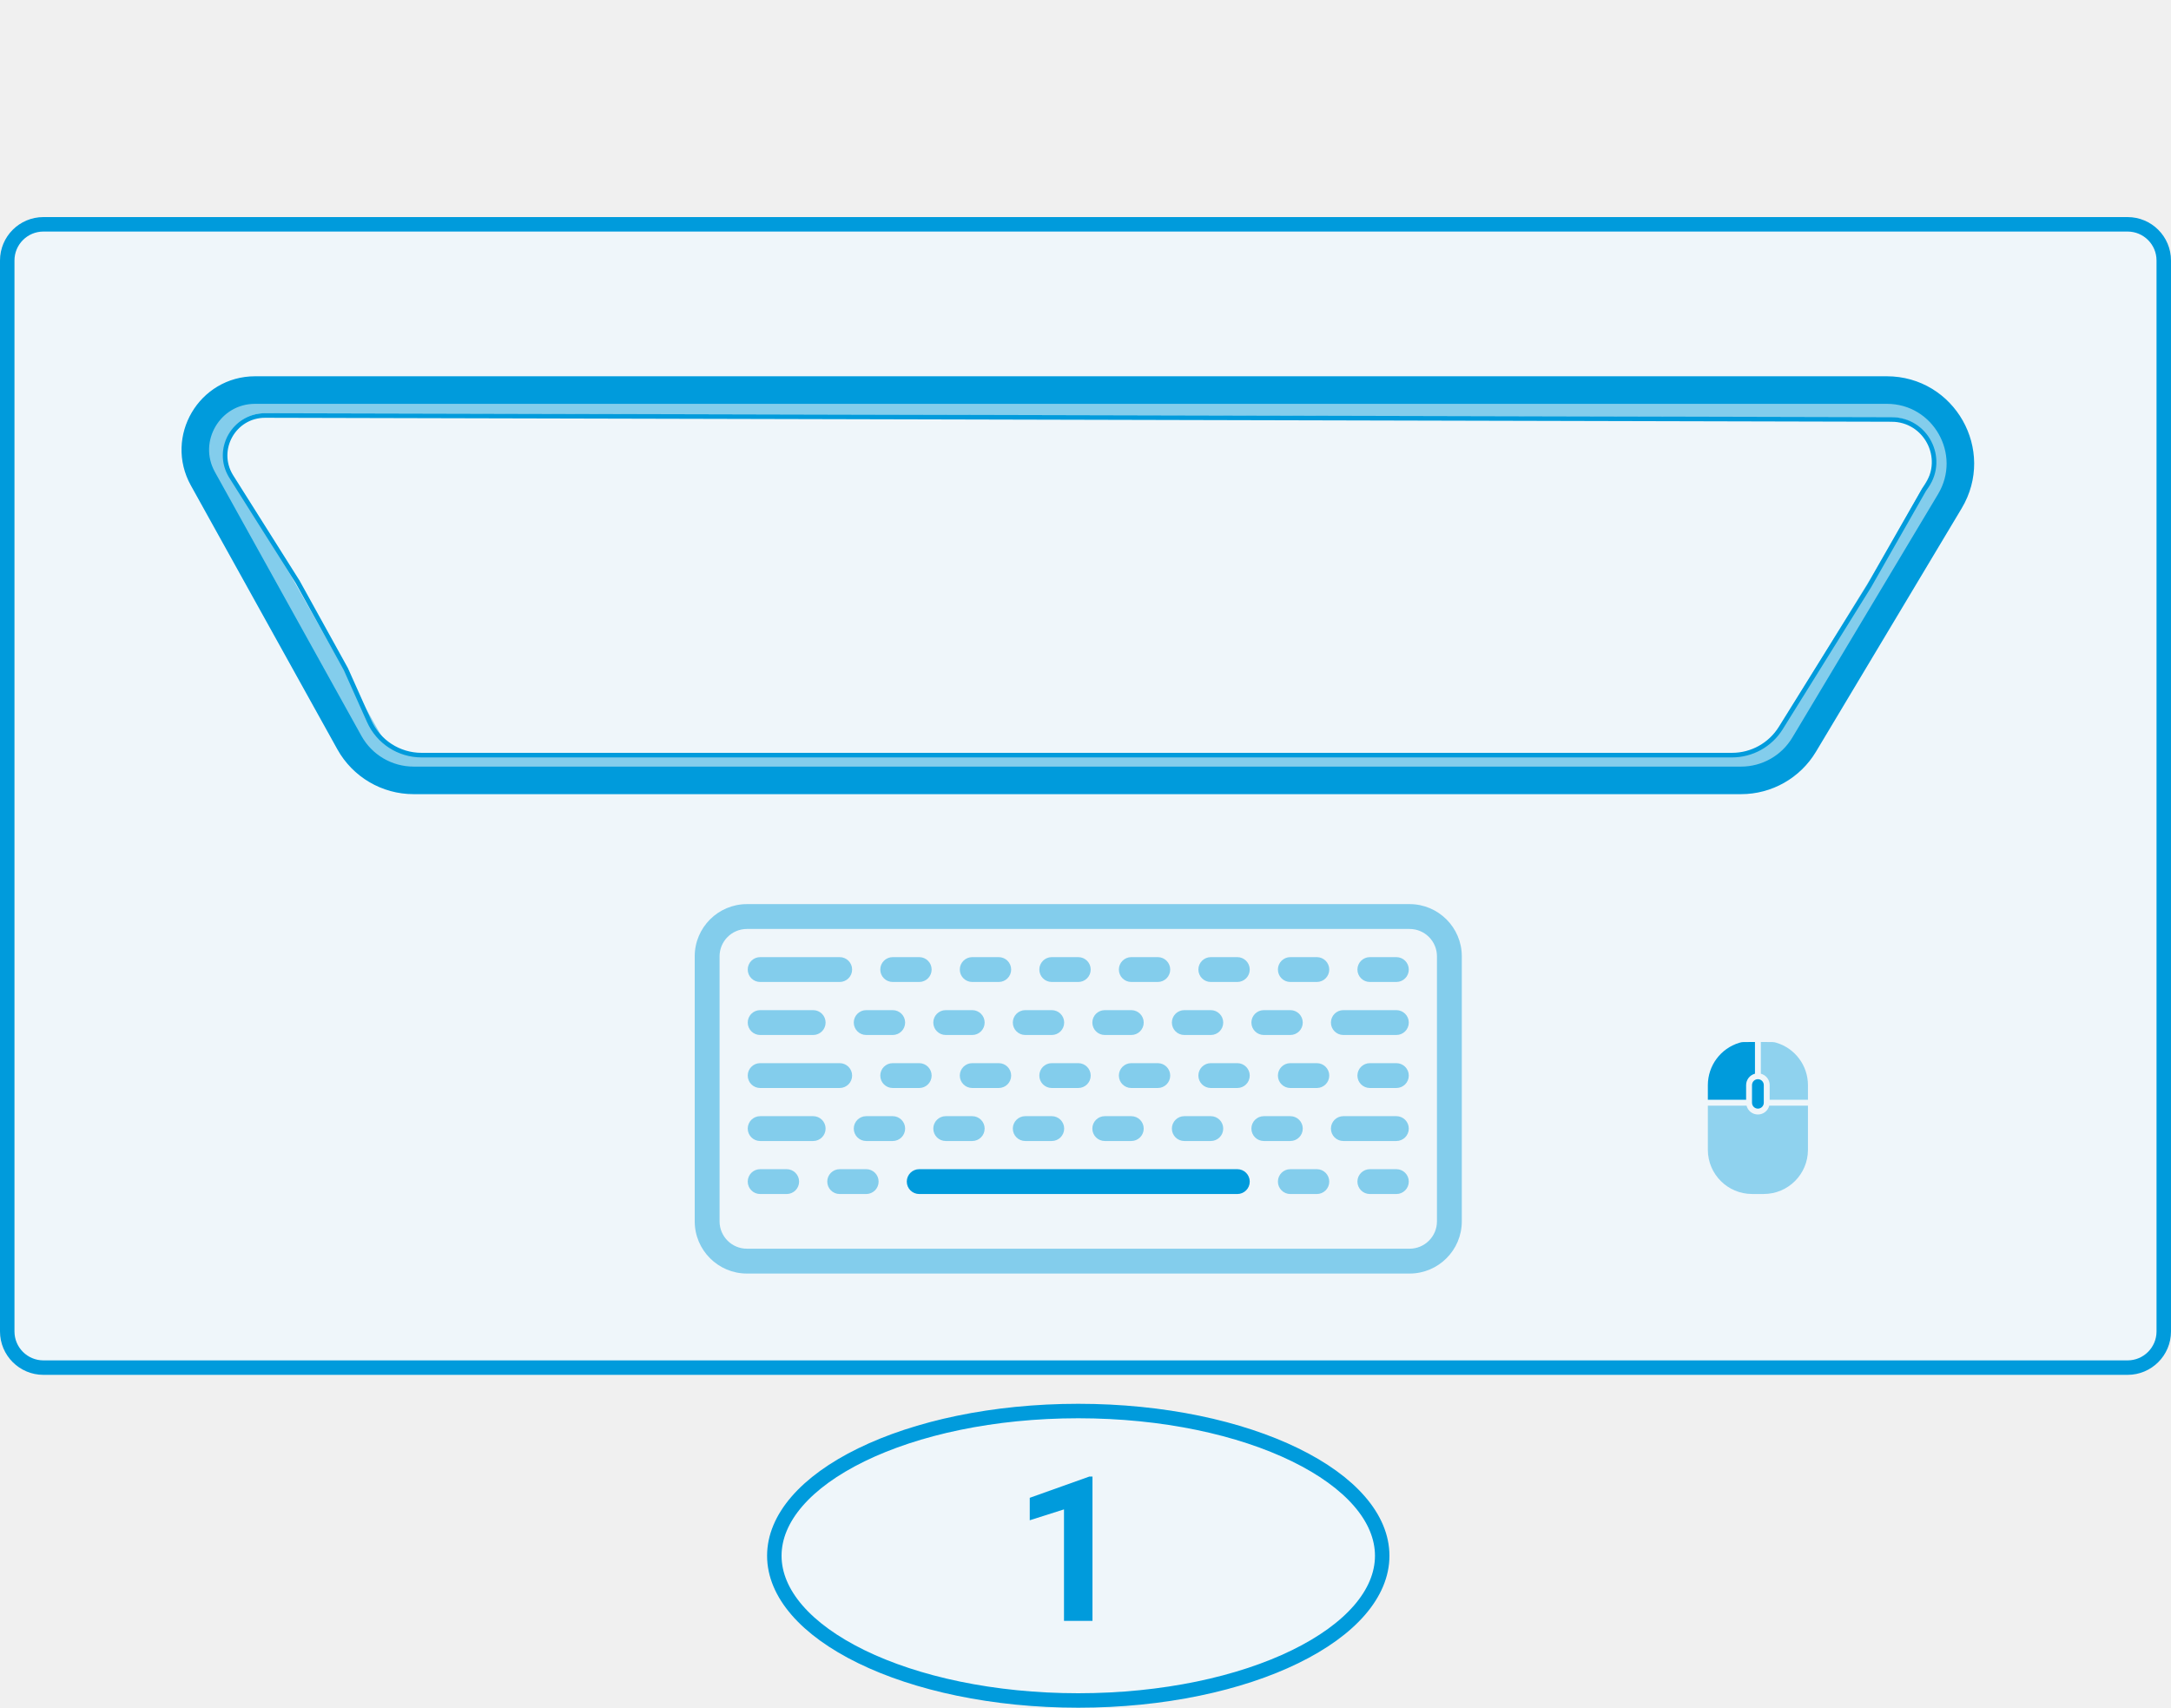
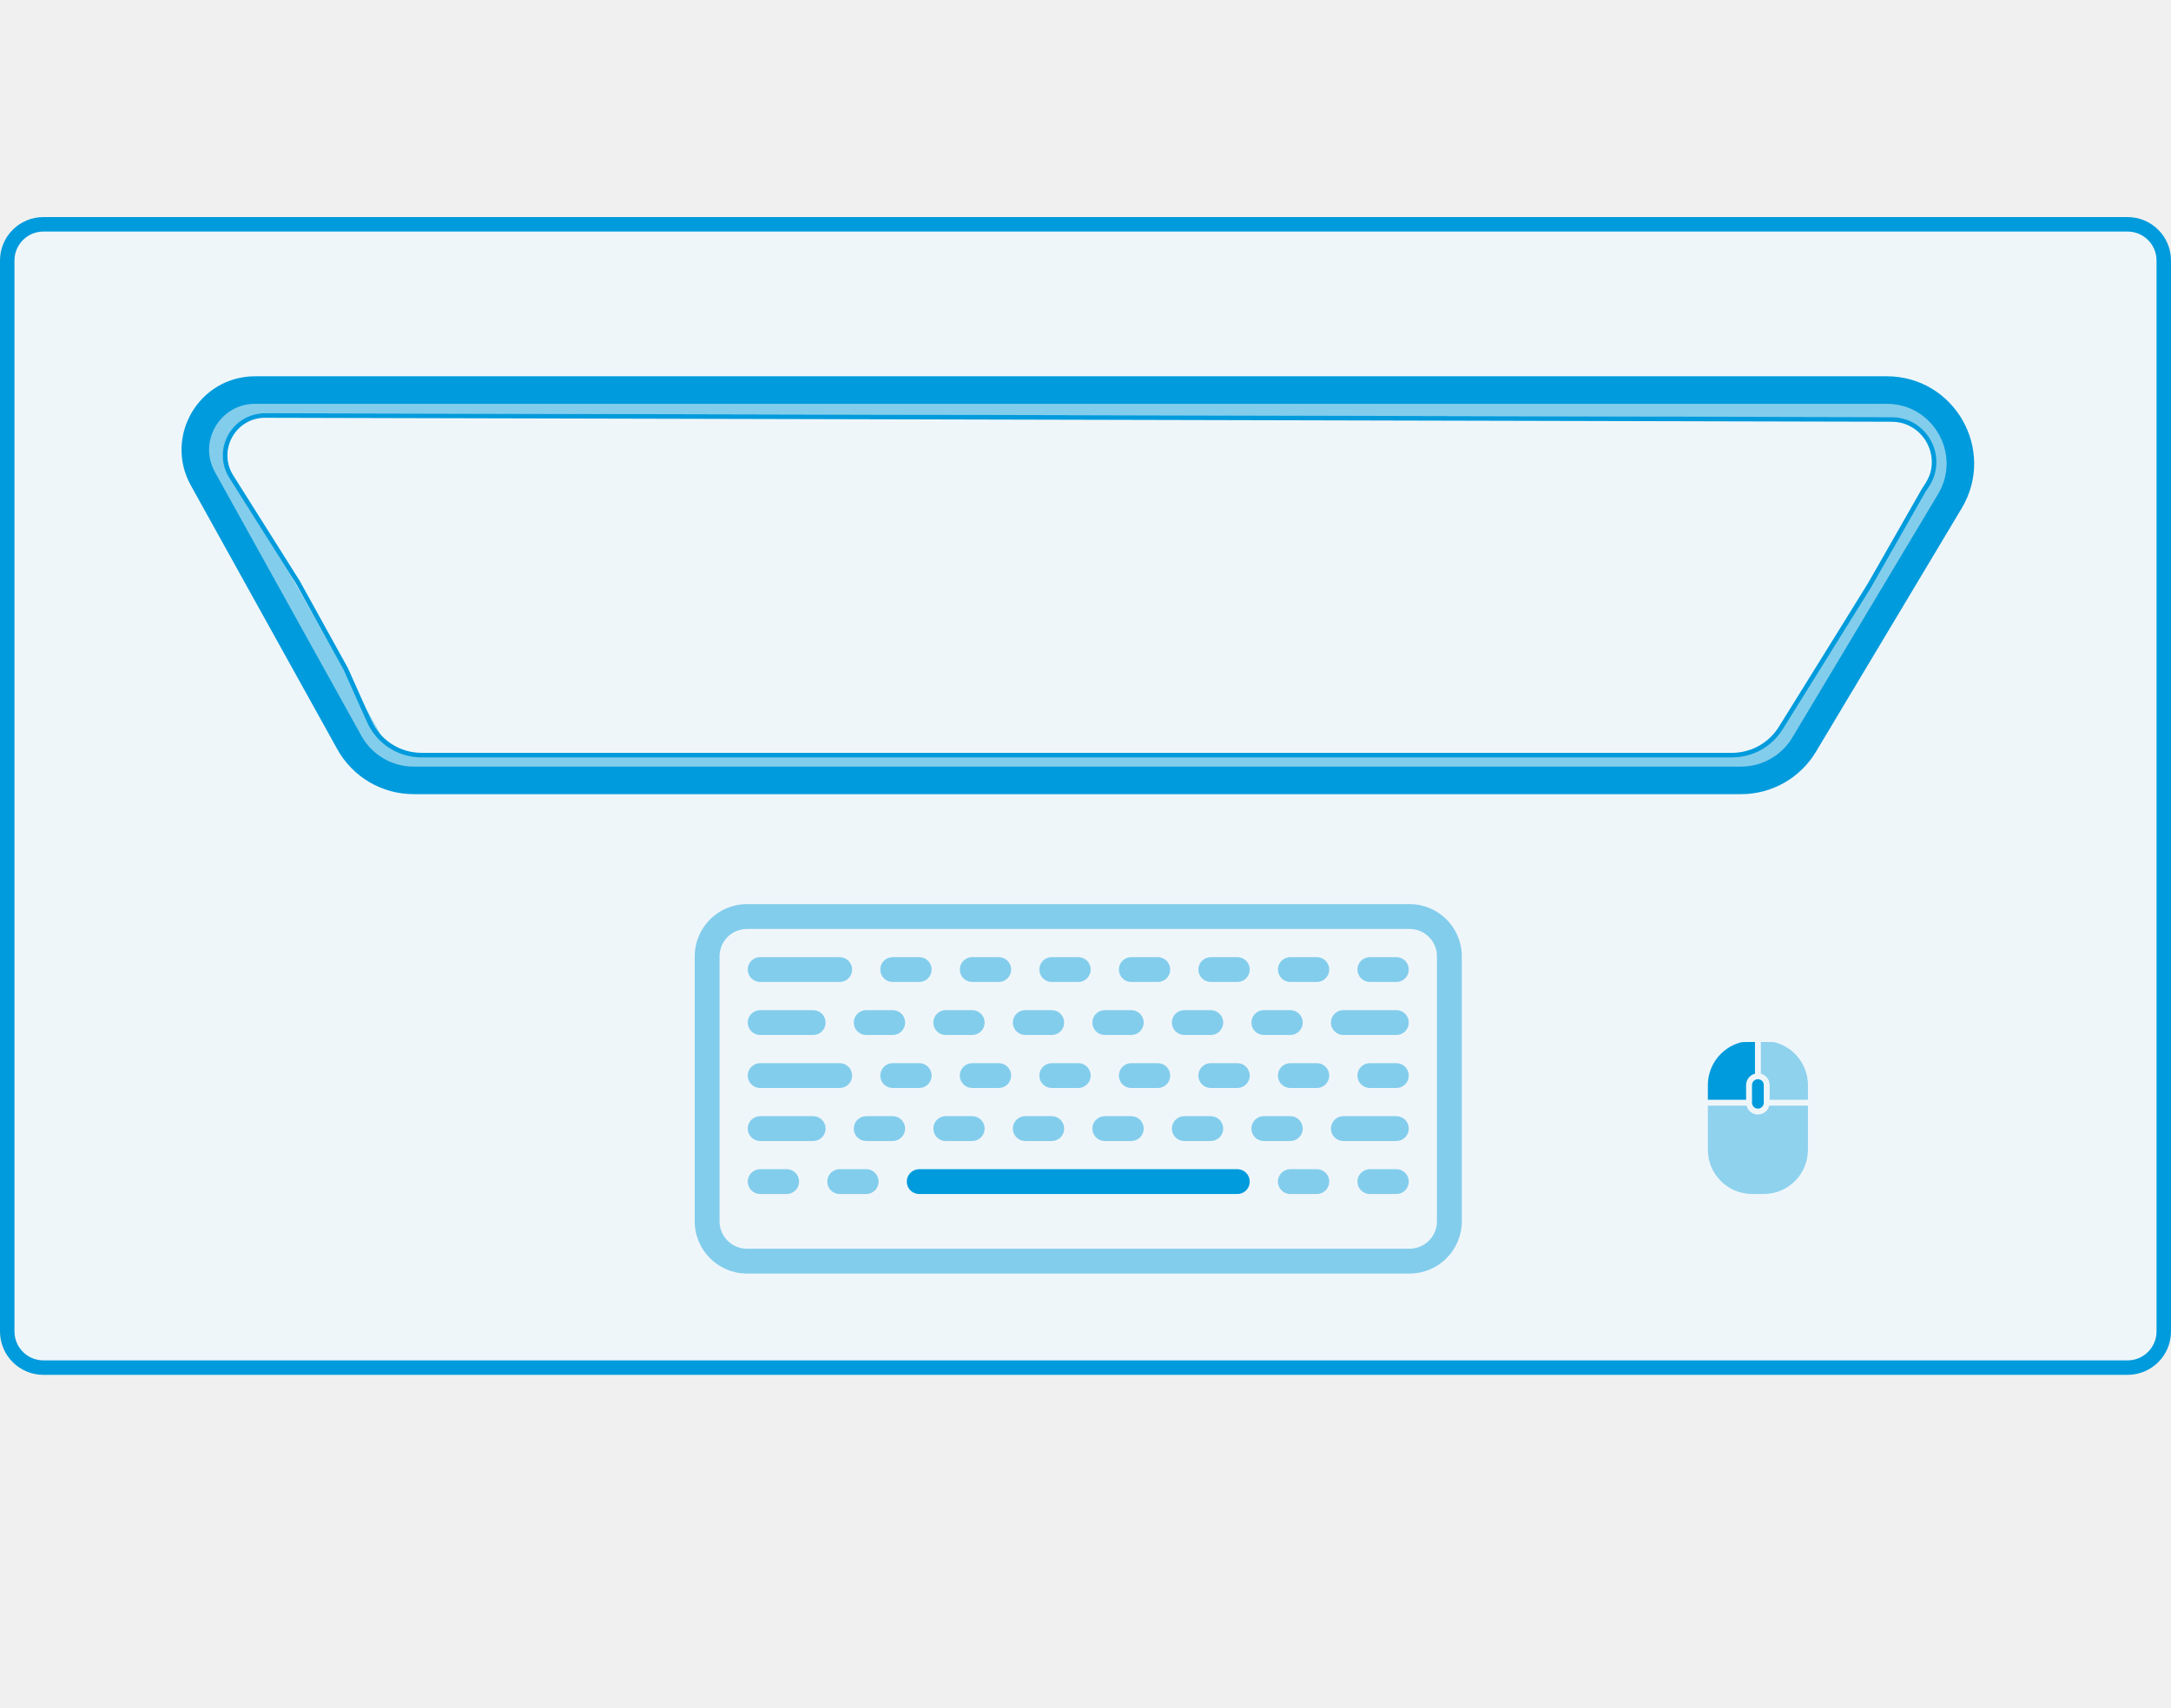
<svg xmlns="http://www.w3.org/2000/svg" width="150" height="118" viewBox="0 0 150 118" fill="none">
  <path d="M3 15.5H147C148.381 15.5 149.5 16.619 149.5 18V92C149.5 93.381 148.381 94.5 147 94.5H3C1.619 94.5 0.5 93.381 0.5 92V18C0.5 16.619 1.619 15.5 3 15.5Z" fill="#EFF6FA" stroke="#009BDC" />
  <g clip-path="url(#clip0_5_135)">
    <path d="M97.394 62.473L51.606 62.473C49.618 62.473 48 64.091 48 66.079V84.394C48 86.382 49.618 88 51.606 88H97.394C99.382 88 101 86.382 101 84.394V66.079C101 64.091 99.382 62.473 97.394 62.473ZM99.283 84.394C99.283 85.436 98.436 86.283 97.394 86.283H51.606C50.564 86.283 49.717 85.436 49.717 84.394V66.079C49.717 65.037 50.564 64.19 51.606 64.19H97.394C98.436 64.19 99.283 65.037 99.283 66.079V84.394Z" fill="#009BDC" fill-opacity="0.45" />
    <path d="M85.489 80.788H63.511C63.037 80.788 62.652 81.173 62.652 81.647C62.652 82.121 63.037 82.505 63.511 82.505H85.489C85.963 82.505 86.348 82.121 86.348 81.647C86.348 81.173 85.963 80.788 85.489 80.788Z" fill="#009BDC" />
    <path d="M59.848 80.788H58.016C57.542 80.788 57.158 81.173 57.158 81.647C57.158 82.121 57.542 82.505 58.016 82.505H59.848C60.322 82.505 60.706 82.121 60.706 81.647C60.706 81.173 60.322 80.788 59.848 80.788Z" fill="#009BDC" fill-opacity="0.45" />
    <path d="M54.353 80.788H52.522C52.047 80.788 51.663 81.173 51.663 81.647C51.663 82.121 52.047 82.505 52.522 82.505H54.353C54.827 82.505 55.212 82.121 55.212 81.647C55.212 81.173 54.827 80.788 54.353 80.788Z" fill="#009BDC" fill-opacity="0.45" />
    <path d="M96.478 80.788H94.647C94.173 80.788 93.788 81.173 93.788 81.647C93.788 82.121 94.173 82.505 94.647 82.505H96.478C96.953 82.505 97.337 82.121 97.337 81.647C97.337 81.173 96.953 80.788 96.478 80.788Z" fill="#009BDC" fill-opacity="0.45" />
    <path d="M90.984 80.788H89.152C88.678 80.788 88.294 81.173 88.294 81.647C88.294 82.121 88.678 82.505 89.152 82.505H90.984C91.458 82.505 91.842 82.121 91.842 81.647C91.842 81.173 91.458 80.788 90.984 80.788Z" fill="#009BDC" fill-opacity="0.45" />
    <path d="M96.478 77.125H92.815C92.341 77.125 91.957 77.51 91.957 77.984C91.957 78.458 92.341 78.842 92.815 78.842H96.478C96.953 78.842 97.337 78.458 97.337 77.984C97.337 77.51 96.953 77.125 96.478 77.125Z" fill="#009BDC" fill-opacity="0.45" />
    <path d="M90.011 77.984C90.011 77.51 89.626 77.125 89.152 77.125H87.321C86.847 77.125 86.462 77.51 86.462 77.984C86.462 78.458 86.847 78.842 87.321 78.842H89.152C89.626 78.842 90.011 78.458 90.011 77.984Z" fill="#009BDC" fill-opacity="0.45" />
    <path d="M81.826 78.842H83.658C84.132 78.842 84.516 78.458 84.516 77.984C84.516 77.51 84.132 77.125 83.658 77.125H81.826C81.352 77.125 80.968 77.51 80.968 77.984C80.968 78.458 81.352 78.842 81.826 78.842Z" fill="#009BDC" fill-opacity="0.45" />
    <path d="M76.332 78.842H78.163C78.637 78.842 79.022 78.458 79.022 77.984C79.022 77.51 78.637 77.125 78.163 77.125H76.332C75.857 77.125 75.473 77.51 75.473 77.984C75.473 78.458 75.857 78.842 76.332 78.842Z" fill="#009BDC" fill-opacity="0.45" />
    <path d="M70.837 78.842H72.668C73.143 78.842 73.527 78.458 73.527 77.984C73.527 77.51 73.143 77.125 72.668 77.125H70.837C70.363 77.125 69.978 77.51 69.978 77.984C69.978 78.458 70.363 78.842 70.837 78.842Z" fill="#009BDC" fill-opacity="0.45" />
    <path d="M65.342 78.842H67.174C67.648 78.842 68.032 78.458 68.032 77.984C68.032 77.51 67.648 77.125 67.174 77.125H65.342C64.868 77.125 64.484 77.51 64.484 77.984C64.484 78.458 64.868 78.842 65.342 78.842Z" fill="#009BDC" fill-opacity="0.45" />
    <path d="M61.679 77.125H59.848C59.374 77.125 58.989 77.51 58.989 77.984C58.989 78.458 59.374 78.842 59.848 78.842H61.679C62.153 78.842 62.538 78.458 62.538 77.984C62.538 77.51 62.153 77.125 61.679 77.125Z" fill="#009BDC" fill-opacity="0.45" />
    <path d="M56.185 77.125H52.522C52.047 77.125 51.663 77.51 51.663 77.984C51.663 78.458 52.047 78.842 52.522 78.842H56.185C56.659 78.842 57.043 78.458 57.043 77.984C57.043 77.51 56.659 77.125 56.185 77.125Z" fill="#009BDC" fill-opacity="0.45" />
    <path d="M96.478 69.799H92.815C92.341 69.799 91.957 70.183 91.957 70.658C91.957 71.132 92.341 71.516 92.815 71.516H96.478C96.953 71.516 97.337 71.132 97.337 70.658C97.337 70.183 96.953 69.799 96.478 69.799Z" fill="#009BDC" fill-opacity="0.45" />
    <path d="M87.321 71.516H89.152C89.626 71.516 90.011 71.132 90.011 70.658C90.011 70.183 89.626 69.799 89.152 69.799H87.321C86.847 69.799 86.462 70.183 86.462 70.658C86.462 71.132 86.847 71.516 87.321 71.516Z" fill="#009BDC" fill-opacity="0.45" />
    <path d="M81.826 71.516H83.658C84.132 71.516 84.516 71.132 84.516 70.658C84.516 70.183 84.132 69.799 83.658 69.799H81.826C81.352 69.799 80.968 70.183 80.968 70.658C80.968 71.132 81.352 71.516 81.826 71.516Z" fill="#009BDC" fill-opacity="0.45" />
    <path d="M76.332 71.516H78.163C78.637 71.516 79.022 71.132 79.022 70.658C79.022 70.183 78.637 69.799 78.163 69.799H76.332C75.857 69.799 75.473 70.183 75.473 70.658C75.473 71.132 75.857 71.516 76.332 71.516Z" fill="#009BDC" fill-opacity="0.45" />
    <path d="M70.837 71.516H72.668C73.143 71.516 73.527 71.132 73.527 70.658C73.527 70.183 73.143 69.799 72.668 69.799H70.837C70.363 69.799 69.978 70.183 69.978 70.658C69.978 71.132 70.363 71.516 70.837 71.516Z" fill="#009BDC" fill-opacity="0.45" />
    <path d="M65.342 71.516H67.174C67.648 71.516 68.032 71.132 68.032 70.658C68.032 70.183 67.648 69.799 67.174 69.799H65.342C64.868 69.799 64.484 70.183 64.484 70.658C64.484 71.132 64.868 71.516 65.342 71.516Z" fill="#009BDC" fill-opacity="0.45" />
    <path d="M59.848 71.516H61.679C62.153 71.516 62.538 71.132 62.538 70.658C62.538 70.183 62.153 69.799 61.679 69.799H59.848C59.374 69.799 58.989 70.183 58.989 70.658C58.989 71.132 59.374 71.516 59.848 71.516Z" fill="#009BDC" fill-opacity="0.45" />
    <path d="M52.522 71.516H56.185C56.659 71.516 57.043 71.132 57.043 70.658C57.043 70.183 56.659 69.799 56.185 69.799H52.522C52.047 69.799 51.663 70.183 51.663 70.658C51.663 71.132 52.047 71.516 52.522 71.516Z" fill="#009BDC" fill-opacity="0.45" />
    <path d="M96.478 73.462H94.647C94.173 73.462 93.788 73.847 93.788 74.321C93.788 74.795 94.173 75.179 94.647 75.179H96.478C96.953 75.179 97.337 74.795 97.337 74.321C97.337 73.847 96.953 73.462 96.478 73.462Z" fill="#009BDC" fill-opacity="0.45" />
    <path d="M90.984 73.462H89.152C88.678 73.462 88.294 73.847 88.294 74.321C88.294 74.795 88.678 75.179 89.152 75.179H90.984C91.458 75.179 91.842 74.795 91.842 74.321C91.842 73.847 91.458 73.462 90.984 73.462Z" fill="#009BDC" fill-opacity="0.45" />
    <path d="M85.489 73.462H83.658C83.183 73.462 82.799 73.847 82.799 74.321C82.799 74.795 83.183 75.179 83.658 75.179H85.489C85.963 75.179 86.348 74.795 86.348 74.321C86.348 73.847 85.963 73.462 85.489 73.462Z" fill="#009BDC" fill-opacity="0.45" />
    <path d="M79.995 73.462H78.163C77.689 73.462 77.305 73.847 77.305 74.321C77.305 74.795 77.689 75.179 78.163 75.179H79.995C80.469 75.179 80.853 74.795 80.853 74.321C80.853 73.847 80.469 73.462 79.995 73.462Z" fill="#009BDC" fill-opacity="0.45" />
    <path d="M74.5 73.462H72.668C72.194 73.462 71.81 73.847 71.81 74.321C71.81 74.795 72.194 75.179 72.668 75.179H74.5C74.974 75.179 75.359 74.795 75.359 74.321C75.359 73.847 74.974 73.462 74.5 73.462Z" fill="#009BDC" fill-opacity="0.45" />
    <path d="M69.005 73.462H67.174C66.7 73.462 66.315 73.847 66.315 74.321C66.315 74.795 66.7 75.179 67.174 75.179H69.005C69.48 75.179 69.864 74.795 69.864 74.321C69.864 73.847 69.48 73.462 69.005 73.462Z" fill="#009BDC" fill-opacity="0.45" />
    <path d="M63.511 73.462H61.679C61.205 73.462 60.821 73.847 60.821 74.321C60.821 74.795 61.205 75.179 61.679 75.179H63.511C63.985 75.179 64.369 74.795 64.369 74.321C64.369 73.847 63.985 73.462 63.511 73.462Z" fill="#009BDC" fill-opacity="0.45" />
    <path d="M52.522 75.179H58.016C58.49 75.179 58.875 74.795 58.875 74.321C58.875 73.847 58.49 73.462 58.016 73.462H52.522C52.047 73.462 51.663 73.847 51.663 74.321C51.663 74.795 52.047 75.179 52.522 75.179Z" fill="#009BDC" fill-opacity="0.45" />
    <path d="M96.478 66.136H94.647C94.173 66.136 93.788 66.52 93.788 66.995C93.788 67.469 94.173 67.853 94.647 67.853H96.478C96.953 67.853 97.337 67.469 97.337 66.995C97.337 66.52 96.953 66.136 96.478 66.136Z" fill="#009BDC" fill-opacity="0.45" />
    <path d="M90.984 66.136H89.152C88.678 66.136 88.294 66.52 88.294 66.995C88.294 67.469 88.678 67.853 89.152 67.853H90.984C91.458 67.853 91.842 67.469 91.842 66.995C91.842 66.52 91.458 66.136 90.984 66.136Z" fill="#009BDC" fill-opacity="0.45" />
    <path d="M85.489 66.136H83.658C83.183 66.136 82.799 66.52 82.799 66.995C82.799 67.469 83.183 67.853 83.658 67.853H85.489C85.963 67.853 86.348 67.469 86.348 66.995C86.348 66.52 85.963 66.136 85.489 66.136Z" fill="#009BDC" fill-opacity="0.45" />
    <path d="M78.163 67.853H79.995C80.469 67.853 80.853 67.469 80.853 66.995C80.853 66.52 80.469 66.136 79.995 66.136H78.163C77.689 66.136 77.305 66.52 77.305 66.995C77.305 67.469 77.689 67.853 78.163 67.853Z" fill="#009BDC" fill-opacity="0.45" />
    <path d="M72.668 67.853H74.5C74.974 67.853 75.359 67.469 75.359 66.995C75.359 66.52 74.974 66.136 74.5 66.136H72.668C72.194 66.136 71.81 66.52 71.81 66.995C71.81 67.469 72.194 67.853 72.668 67.853Z" fill="#009BDC" fill-opacity="0.45" />
    <path d="M67.174 67.853H69.005C69.48 67.853 69.864 67.469 69.864 66.995C69.864 66.52 69.48 66.136 69.005 66.136H67.174C66.7 66.136 66.315 66.52 66.315 66.995C66.315 67.469 66.7 67.853 67.174 67.853Z" fill="#009BDC" fill-opacity="0.45" />
    <path d="M61.679 67.853H63.511C63.985 67.853 64.369 67.469 64.369 66.995C64.369 66.52 63.985 66.136 63.511 66.136H61.679C61.205 66.136 60.821 66.52 60.821 66.995C60.821 67.469 61.205 67.853 61.679 67.853Z" fill="#009BDC" fill-opacity="0.45" />
    <path d="M52.522 67.853H58.016C58.49 67.853 58.875 67.469 58.875 66.995C58.875 66.52 58.49 66.136 58.016 66.136H52.522C52.047 66.136 51.663 66.52 51.663 66.995C51.663 67.469 52.047 67.853 52.522 67.853Z" fill="#009BDC" fill-opacity="0.45" />
  </g>
  <path d="M121.051 74.976L121.051 76.197C121.051 76.421 121.233 76.604 121.458 76.604C121.683 76.604 121.865 76.421 121.865 76.197L121.865 74.976C121.865 74.752 121.683 74.57 121.458 74.57C121.233 74.57 121.051 74.752 121.051 74.976Z" fill="#009BDC" />
  <path d="M121.051 82.502H121.865C123.549 82.501 124.914 81.135 124.916 79.451L124.916 76.4L122.243 76.4C122.151 76.759 121.828 77.01 121.458 77.01C121.088 77.01 120.765 76.759 120.673 76.4L118 76.4L118 79.451C118.002 81.135 119.367 82.501 121.051 82.502Z" fill="#009BDC" fill-opacity="0.4" />
  <path d="M121.661 72.001L121.661 74.191C122.02 74.284 122.27 74.606 122.272 74.976V75.993L124.916 75.993L124.916 74.976C124.913 73.632 124.034 72.448 122.748 72.056C122.526 71.988 122.526 72.001 121.661 72.001Z" fill="#009BDC" fill-opacity="0.4" />
  <path d="M121.255 72.001L121.255 74.191C120.896 74.284 120.646 74.606 120.644 74.976L120.644 75.993L118 75.993L118 74.976C118.003 73.632 118.882 72.448 120.168 72.056C120.39 71.988 120.39 72.001 121.255 72.001Z" fill="#009BDC" />
  <path d="M19.568 40.125L19.562 40.115L19.556 40.105L15.329 33.243C13.895 30.915 15.575 27.916 18.31 27.922L130.718 28.203C133.398 28.21 135.071 31.109 133.736 33.433L129.806 40.272L123.225 50.99C122.59 52.024 121.464 52.654 120.25 52.654L28.681 52.654C27.422 52.654 26.26 51.976 25.641 50.88L19.568 40.125Z" stroke="#009BDC" stroke-opacity="0.45" stroke-width="1.269" />
  <path d="M20.562 40.202L20.562 40.202L20.557 40.194L15.957 32.897C14.841 31.057 16.169 28.704 18.322 28.71L130.687 28.983L130.687 28.826V28.983C133.051 28.983 134.448 31.631 133.115 33.582L132.936 33.843L132.936 33.843L132.929 33.854L129.151 40.484L129.15 40.487L123.038 50.307C122.314 51.471 121.04 52.178 119.67 52.178L29.125 52.178C27.562 52.178 26.144 51.259 25.505 49.831L23.9 46.243L23.9 46.243L23.894 46.231L20.562 40.202Z" stroke="#009BDC" stroke-width="0.317" />
  <path d="M17.625 26.952L130.364 26.952C134.308 26.952 136.746 31.253 134.72 34.636L124.653 51.454C123.736 52.986 122.082 53.923 120.297 53.923L28.577 53.923C26.733 53.923 25.034 52.923 24.139 51.31L14.018 33.079C12.492 30.329 14.48 26.952 17.625 26.952Z" stroke="#009BDC" stroke-width="1.904" />
-   <path d="M95.5 107.5C95.5 110.102 93.326 112.599 89.483 114.475C85.675 116.335 80.378 117.5 74.5 117.5C68.622 117.5 63.325 116.335 59.517 114.475C55.675 112.599 53.5 110.102 53.5 107.5C53.5 104.898 55.675 102.401 59.517 100.525C63.325 98.665 68.622 97.5 74.5 97.5C80.378 97.5 85.675 98.665 89.483 100.525C93.326 102.401 95.5 104.898 95.5 107.5Z" fill="#EFF6FA" stroke="#009BDC" />
-   <path d="M75.482 102.026V112H73.514V104.296L71.148 105.048V103.496L75.27 102.026H75.482Z" fill="#009BDC" />
  <defs>
    <clipPath id="clip0_5_135">
      <rect width="53" height="53" fill="white" transform="translate(48 48)" />
    </clipPath>
  </defs>
</svg>
